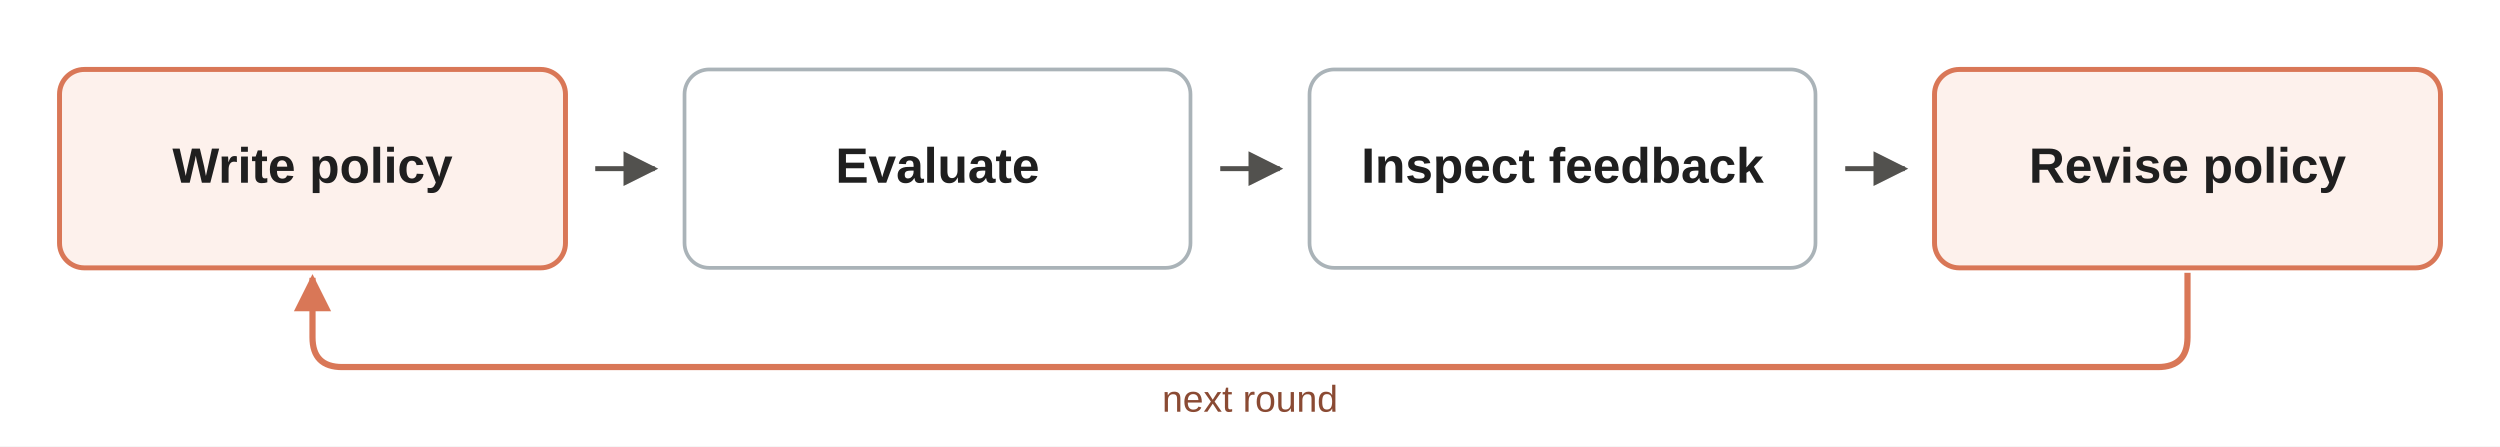
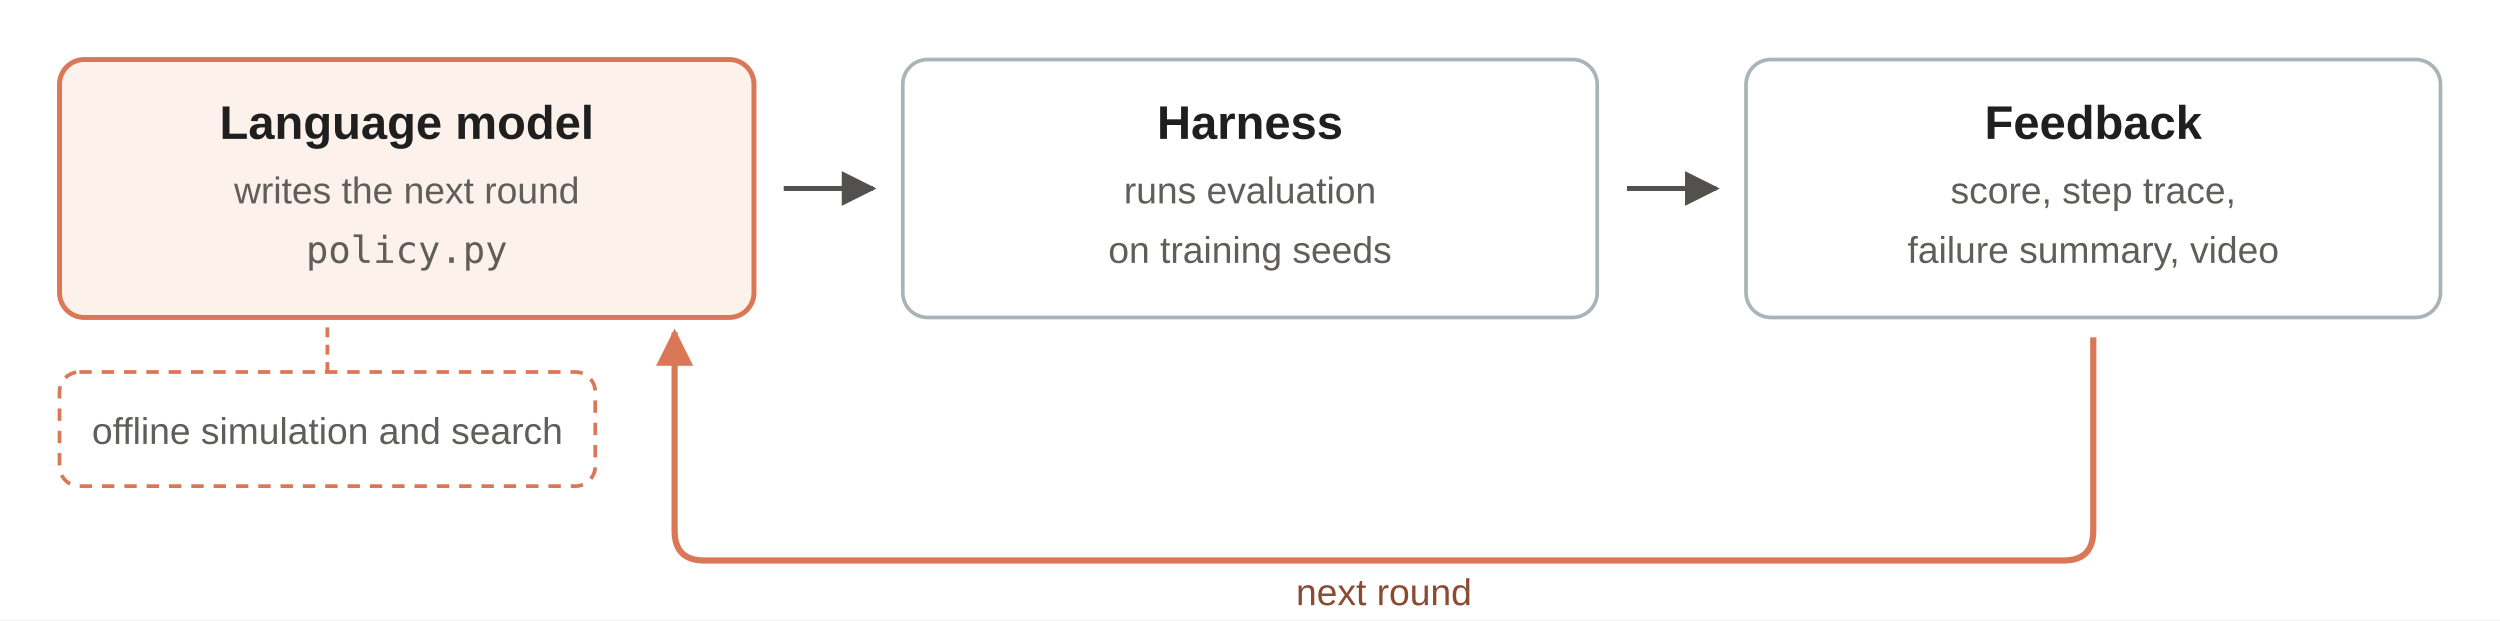
- <svg xmlns="http://www.w3.org/2000/svg" width="1008" height="180" viewBox="0 0 1008 180" role="img" aria-labelledby="title desc">
+ <svg xmlns="http://www.w3.org/2000/svg" width="1008" height="250" viewBox="0 0 1008 250" role="img" aria-labelledby="title desc">
  <defs>
    <marker id="arrow" viewBox="0 0 10 10" refX="9" refY="5" markerWidth="7" markerHeight="7" orient="auto">
      <path d="M 0 0 L 10 5 L 0 10 z" fill="#52514e" />
    </marker>
    <marker id="loop-arrow" viewBox="0 0 10 10" refX="9" refY="5" markerWidth="6" markerHeight="6" orient="auto">
      <path d="M 0 0 L 10 5 L 0 10 z" fill="#d97757" />
    </marker>
    <style>
      .box { fill: #ffffff; stroke: #aab3b8; stroke-width: 1.5; }
      .agent { fill: #fdf1ec; stroke: #d97757; stroke-width: 2; }
-       .label { font: 700 20px Arial, sans-serif; fill: #1f1f1f; text-anchor: middle; dominant-baseline: middle; }
+       .offline { fill: #ffffff; stroke: #d97757; stroke-width: 1.5; stroke-dasharray: 5 4; }
+       .label { font: 700 19px Arial, sans-serif; fill: #1f1f1f; text-anchor: middle; }
+       .detail { font: 15px Arial, sans-serif; fill: #5f5e5a; text-anchor: middle; }
+       .mono { font: 15px Menlo, Consolas, monospace; fill: #5f5e5a; text-anchor: middle; }
      .arrow { fill: none; stroke: #52514e; stroke-width: 2; marker-end: url(#arrow); }
      .loop { fill: none; stroke: #d97757; stroke-width: 2.5; marker-end: url(#loop-arrow); }
+       .looptext { font: 15px Arial, sans-serif; fill: #8a4a33; text-anchor: middle; }
    </style>
  </defs>
-   <rect width="1008" height="180" fill="#ffffff" />
-   <rect class="agent" x="24" y="28" width="204" height="80" rx="10" />
-   <text class="label" x="126" y="68">Write policy</text>
-   <path class="arrow" d="M 240 68 H 264" />
-   <rect class="box" x="276" y="28" width="204" height="80" rx="10" />
-   <text class="label" x="378" y="68">Evaluate</text>
-   <path class="arrow" d="M 492 68 H 516" />
-   <rect class="box" x="528" y="28" width="204" height="80" rx="10" />
-   <text class="label" x="630" y="68">Inspect feedback</text>
-   <path class="arrow" d="M 744 68 H 768" />
-   <rect class="agent" x="780" y="28" width="204" height="80" rx="10" />
-   <text class="label" x="882" y="68">Revise policy</text>
-   <path class="loop" d="M 882 110 V 136 Q 882 148 870 148 H 138 Q 126 148 126 136 V 112" />
-   <text x="504" y="166" text-anchor="middle" style="font: 15px Arial, sans-serif; fill: #8a4a33;">next round</text>
+   <rect width="1008" height="250" fill="#ffffff" />
+   <rect class="agent" x="24" y="24" width="280" height="104" rx="10" />
+   <text class="label" x="164" y="56">Language model</text>
+   <text class="detail" x="164" y="82">writes the next round</text>
+   <text class="mono" x="164" y="106">policy.py</text>
+   <path class="arrow" d="M 316 76 H 352" />
+   <rect class="box" x="364" y="24" width="280" height="104" rx="10" />
+   <text class="label" x="504" y="56">Harness</text>
+   <text class="detail" x="504" y="82">runs evaluation</text>
+   <text class="detail" x="504" y="106">on training seeds</text>
+   <path class="arrow" d="M 656 76 H 692" />
+   <rect class="box" x="704" y="24" width="280" height="104" rx="10" />
+   <text class="label" x="844" y="56">Feedback</text>
+   <text class="detail" x="844" y="82">score, step trace,</text>
+   <text class="detail" x="844" y="106">failure summary, video</text>
+   <path class="loop" d="M 844 136 V 214 Q 844 226 832 226 H 284 Q 272 226 272 214 V 134" />
+   <text class="looptext" x="558" y="244">next round</text>
+   <rect class="offline" x="24" y="150" width="216" height="46" rx="8" />
+   <text class="detail" x="132" y="179">offline simulation and search</text>
+   <path d="M 132 150 V 130" stroke="#d97757" stroke-width="1.5" stroke-dasharray="4 3" />
</svg>
